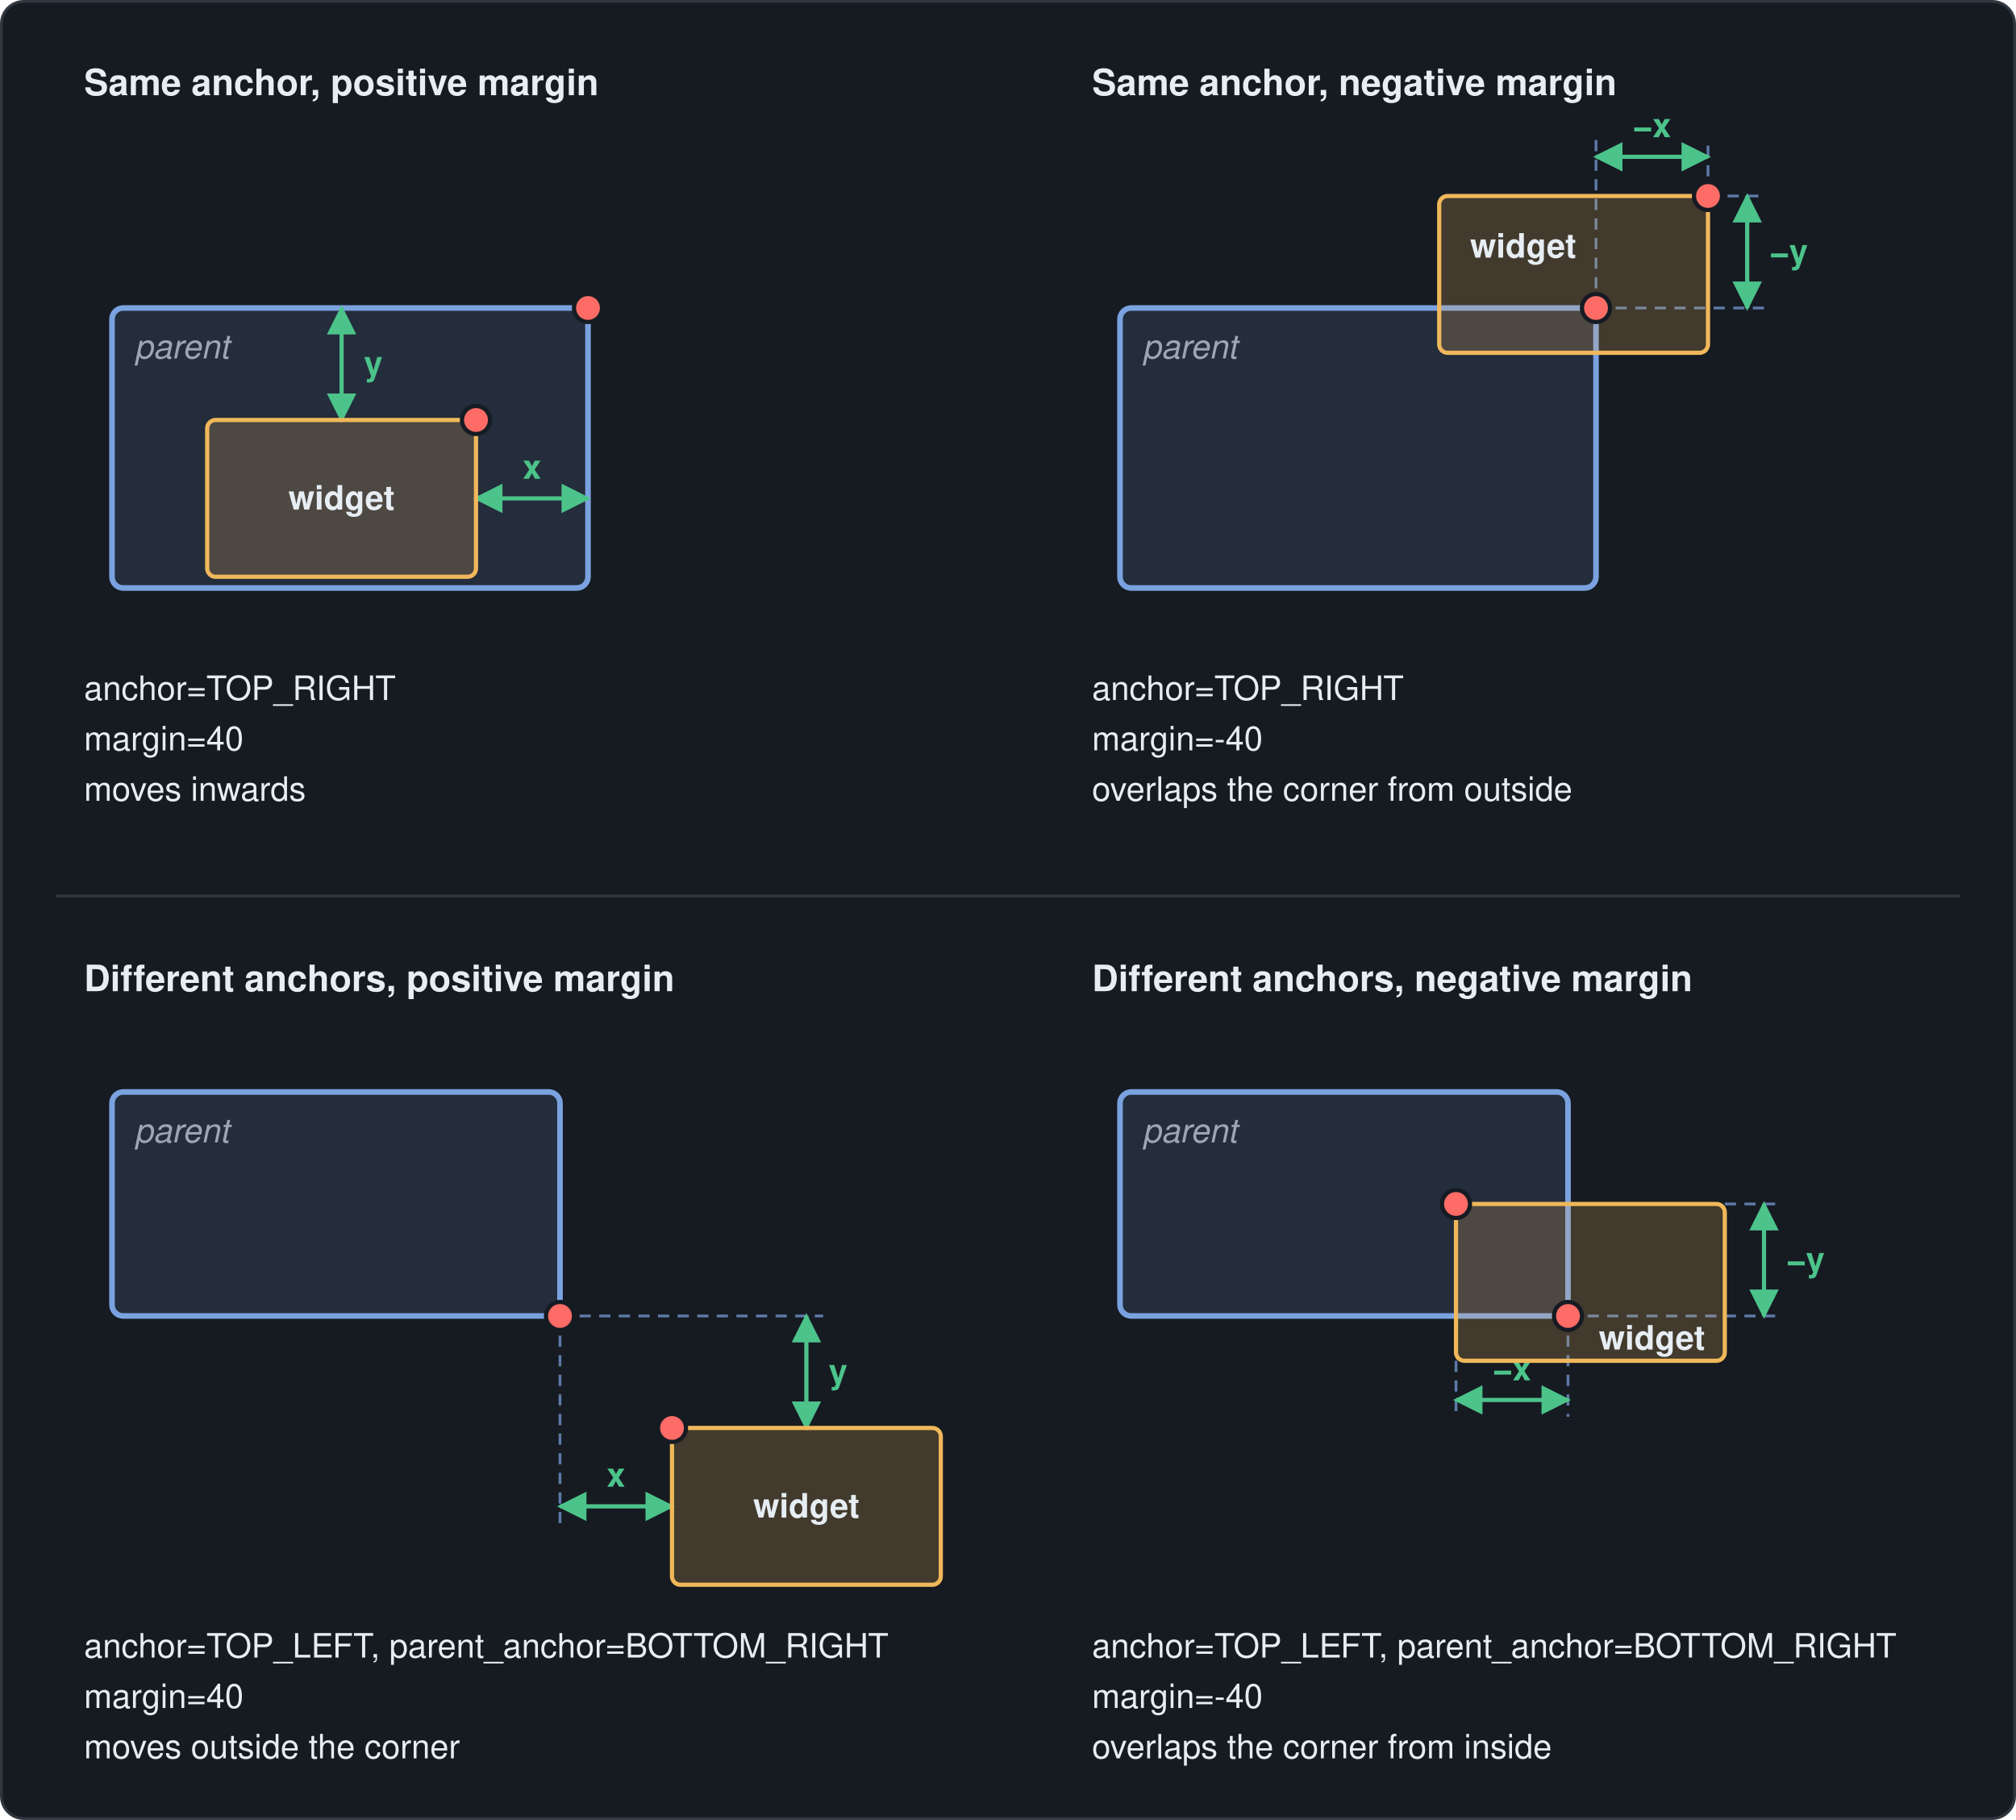
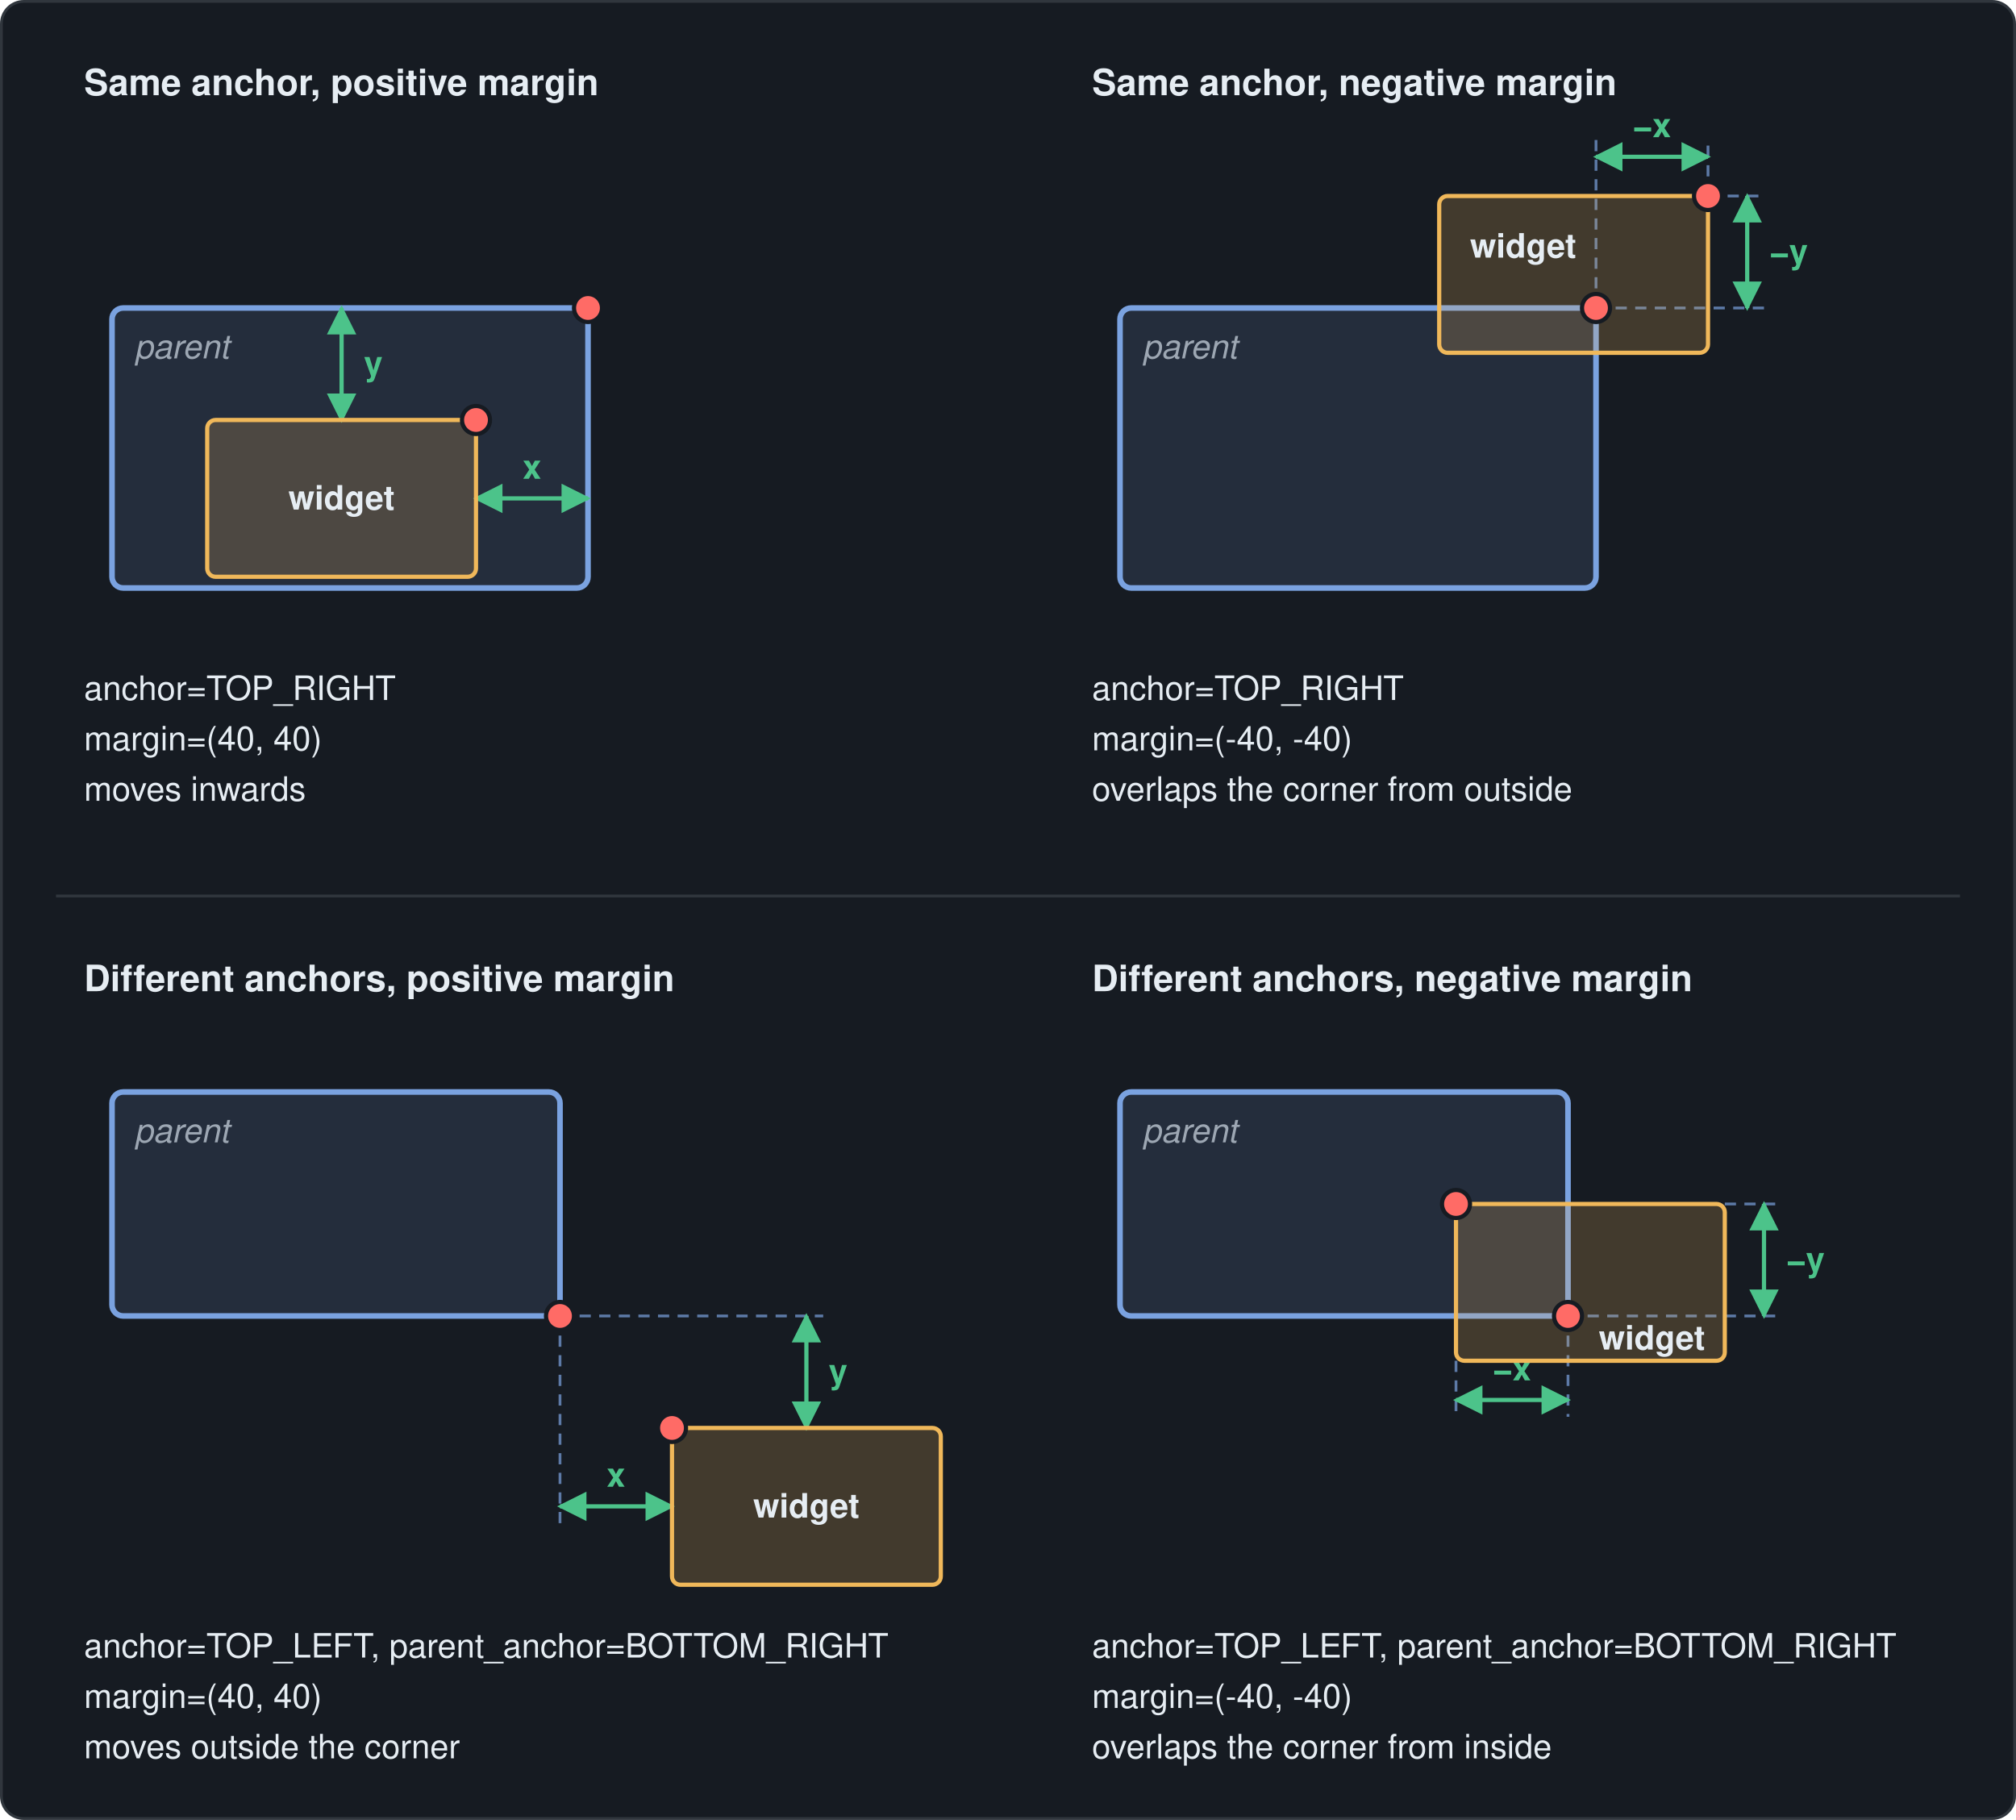
<svg xmlns="http://www.w3.org/2000/svg" width="720" height="650" viewBox="0 0 720 650" role="img" aria-label="Positive and negative margins, with the same and different anchors">
  <style>
    .card  { fill: #161b22; stroke: #30363d; stroke-width: 1; }
    .text  { font-family: "Segoe UI", Helvetica, Arial, sans-serif; fill: #e6edf3; }
    .label { font-size: 13px; font-weight: 600; }
    .small { font-size: 12px; }
    .muted { fill: #9da7b3; font-style: italic; }
    .parent { fill: #7aa2e0; fill-opacity: 0.14; stroke: #7aa2e0; stroke-width: 2; }
    .child  { fill: #f0b85a; fill-opacity: 0.20; stroke: #f0b85a; stroke-width: 1.5; }
    .dot    { fill: #ff6b66; stroke: #161b22; stroke-width: 1.5; }
    .margin { stroke: #4cc38a; stroke-width: 1.5; fill: none; }
    .mtext  { fill: #4cc38a; font-size: 12px; font-weight: 600; font-family: "Segoe UI", Helvetica, Arial, sans-serif; }
    .guide  { stroke: #7aa2e0; stroke-width: 1; stroke-dasharray: 4 3; opacity: 0.7; fill: none; }
    .wtext  { font-family: "Segoe UI", Helvetica, Arial, sans-serif; fill: #e6edf3; font-size: 12px; font-weight: 600; }
  </style>
  <rect class="card" x="0.5" y="0.5" width="719" height="649" rx="8" />
  <defs>
    <marker id="arrow" viewBox="0 0 10 10" refX="9" refY="5" markerWidth="7" markerHeight="7" orient="auto-start-reverse">
      <path d="M0,0 L10,5 L0,10 z" fill="#4cc38a" />
    </marker>
  </defs>
  <line x1="20" y1="320" x2="700" y2="320" stroke="#30363d" stroke-width="1" />
  <text class="text label" x="30" y="34">Same anchor, positive margin</text>
  <rect class="parent" x="40" y="110" width="170" height="100" rx="4" />
  <text class="text small muted" x="48" y="128">parent</text>
  <line class="margin" x1="170" y1="178" x2="210" y2="178" marker-start="url(#arrow)" marker-end="url(#arrow)" />
  <text class="mtext" x="190" y="171" text-anchor="middle">x</text>
  <line class="margin" x1="122" y1="110" x2="122" y2="150" marker-start="url(#arrow)" marker-end="url(#arrow)" />
  <text class="mtext" x="130" y="134" text-anchor="start">y</text>
  <rect class="child" x="74" y="150" width="96" height="56" rx="3" />
  <text class="wtext" x="122" y="182" text-anchor="middle">widget</text>
  <circle class="dot" cx="210" cy="110" r="5" />
  <circle class="dot" cx="170" cy="150" r="5" />
  <text class="text small" x="30" y="250">anchor=TOP_RIGHT</text>
-   <text class="text small" x="30" y="268">margin=40</text>
+   <text class="text small" x="30" y="268">margin=(40, 40)</text>
  <text class="text small" x="30" y="286">moves inwards</text>
  <text class="text label" x="390" y="34">Same anchor, negative margin</text>
  <rect class="parent" x="400" y="110" width="170" height="100" rx="4" />
  <text class="text small muted" x="408" y="128">parent</text>
  <line class="guide" x1="570" y1="110" x2="570" y2="50" />
  <line class="guide" x1="610" y1="70" x2="610" y2="50" />
  <line class="margin" x1="570" y1="56" x2="610" y2="56" marker-start="url(#arrow)" marker-end="url(#arrow)" />
  <text class="mtext" x="590" y="49" text-anchor="middle">−x</text>
  <line class="guide" x1="570" y1="110" x2="630" y2="110" />
  <line class="guide" x1="610" y1="70" x2="630" y2="70" />
  <line class="margin" x1="624" y1="70" x2="624" y2="110" marker-start="url(#arrow)" marker-end="url(#arrow)" />
  <text class="mtext" x="632" y="94" text-anchor="start">−y</text>
  <rect class="child" x="514" y="70" width="96" height="56" rx="3" />
  <text class="wtext" x="544" y="92" text-anchor="middle">widget</text>
  <circle class="dot" cx="570" cy="110" r="5" />
  <circle class="dot" cx="610" cy="70" r="5" />
  <text class="text small" x="390" y="250">anchor=TOP_RIGHT</text>
-   <text class="text small" x="390" y="268">margin=-40</text>
+   <text class="text small" x="390" y="268">margin=(-40, -40)</text>
  <text class="text small" x="390" y="286">overlaps the corner from outside</text>
  <text class="text label" x="30" y="354">Different anchors, positive margin</text>
  <rect class="parent" x="40" y="390" width="160" height="80" rx="4" />
  <text class="text small muted" x="48" y="408">parent</text>
  <line class="guide" x1="200" y1="470" x2="200" y2="544" />
  <line class="guide" x1="200" y1="470" x2="294" y2="470" />
  <line class="margin" x1="200" y1="538" x2="240" y2="538" marker-start="url(#arrow)" marker-end="url(#arrow)" />
  <text class="mtext" x="220" y="531" text-anchor="middle">x</text>
  <line class="margin" x1="288" y1="470" x2="288" y2="510" marker-start="url(#arrow)" marker-end="url(#arrow)" />
  <text class="mtext" x="296" y="494" text-anchor="start">y</text>
  <rect class="child" x="240" y="510" width="96" height="56" rx="3" />
  <text class="wtext" x="288" y="542" text-anchor="middle">widget</text>
  <circle class="dot" cx="200" cy="470" r="5" />
  <circle class="dot" cx="240" cy="510" r="5" />
  <text class="text small" x="30" y="592">anchor=TOP_LEFT, parent_anchor=BOTTOM_RIGHT</text>
-   <text class="text small" x="30" y="610">margin=40</text>
+   <text class="text small" x="30" y="610">margin=(40, 40)</text>
  <text class="text small" x="30" y="628">moves outside the corner</text>
  <text class="text label" x="390" y="354">Different anchors, negative margin</text>
  <rect class="parent" x="400" y="390" width="160" height="80" rx="4" />
  <text class="text small muted" x="408" y="408">parent</text>
  <line class="guide" x1="560" y1="470" x2="560" y2="506" />
  <line class="guide" x1="520" y1="430" x2="520" y2="506" />
  <line class="margin" x1="520" y1="500" x2="560" y2="500" marker-start="url(#arrow)" marker-end="url(#arrow)" />
  <text class="mtext" x="540" y="493" text-anchor="middle">−x</text>
  <line class="guide" x1="560" y1="470" x2="636" y2="470" />
  <line class="guide" x1="616" y1="430" x2="636" y2="430" />
  <line class="margin" x1="630" y1="430" x2="630" y2="470" marker-start="url(#arrow)" marker-end="url(#arrow)" />
  <text class="mtext" x="638" y="454" text-anchor="start">−y</text>
  <rect class="child" x="520" y="430" width="96" height="56" rx="3" />
  <text class="wtext" x="590" y="482" text-anchor="middle">widget</text>
  <circle class="dot" cx="560" cy="470" r="5" />
  <circle class="dot" cx="520" cy="430" r="5" />
  <text class="text small" x="390" y="592">anchor=TOP_LEFT, parent_anchor=BOTTOM_RIGHT</text>
-   <text class="text small" x="390" y="610">margin=-40</text>
+   <text class="text small" x="390" y="610">margin=(-40, -40)</text>
  <text class="text small" x="390" y="628">overlaps the corner from inside</text>
</svg>
